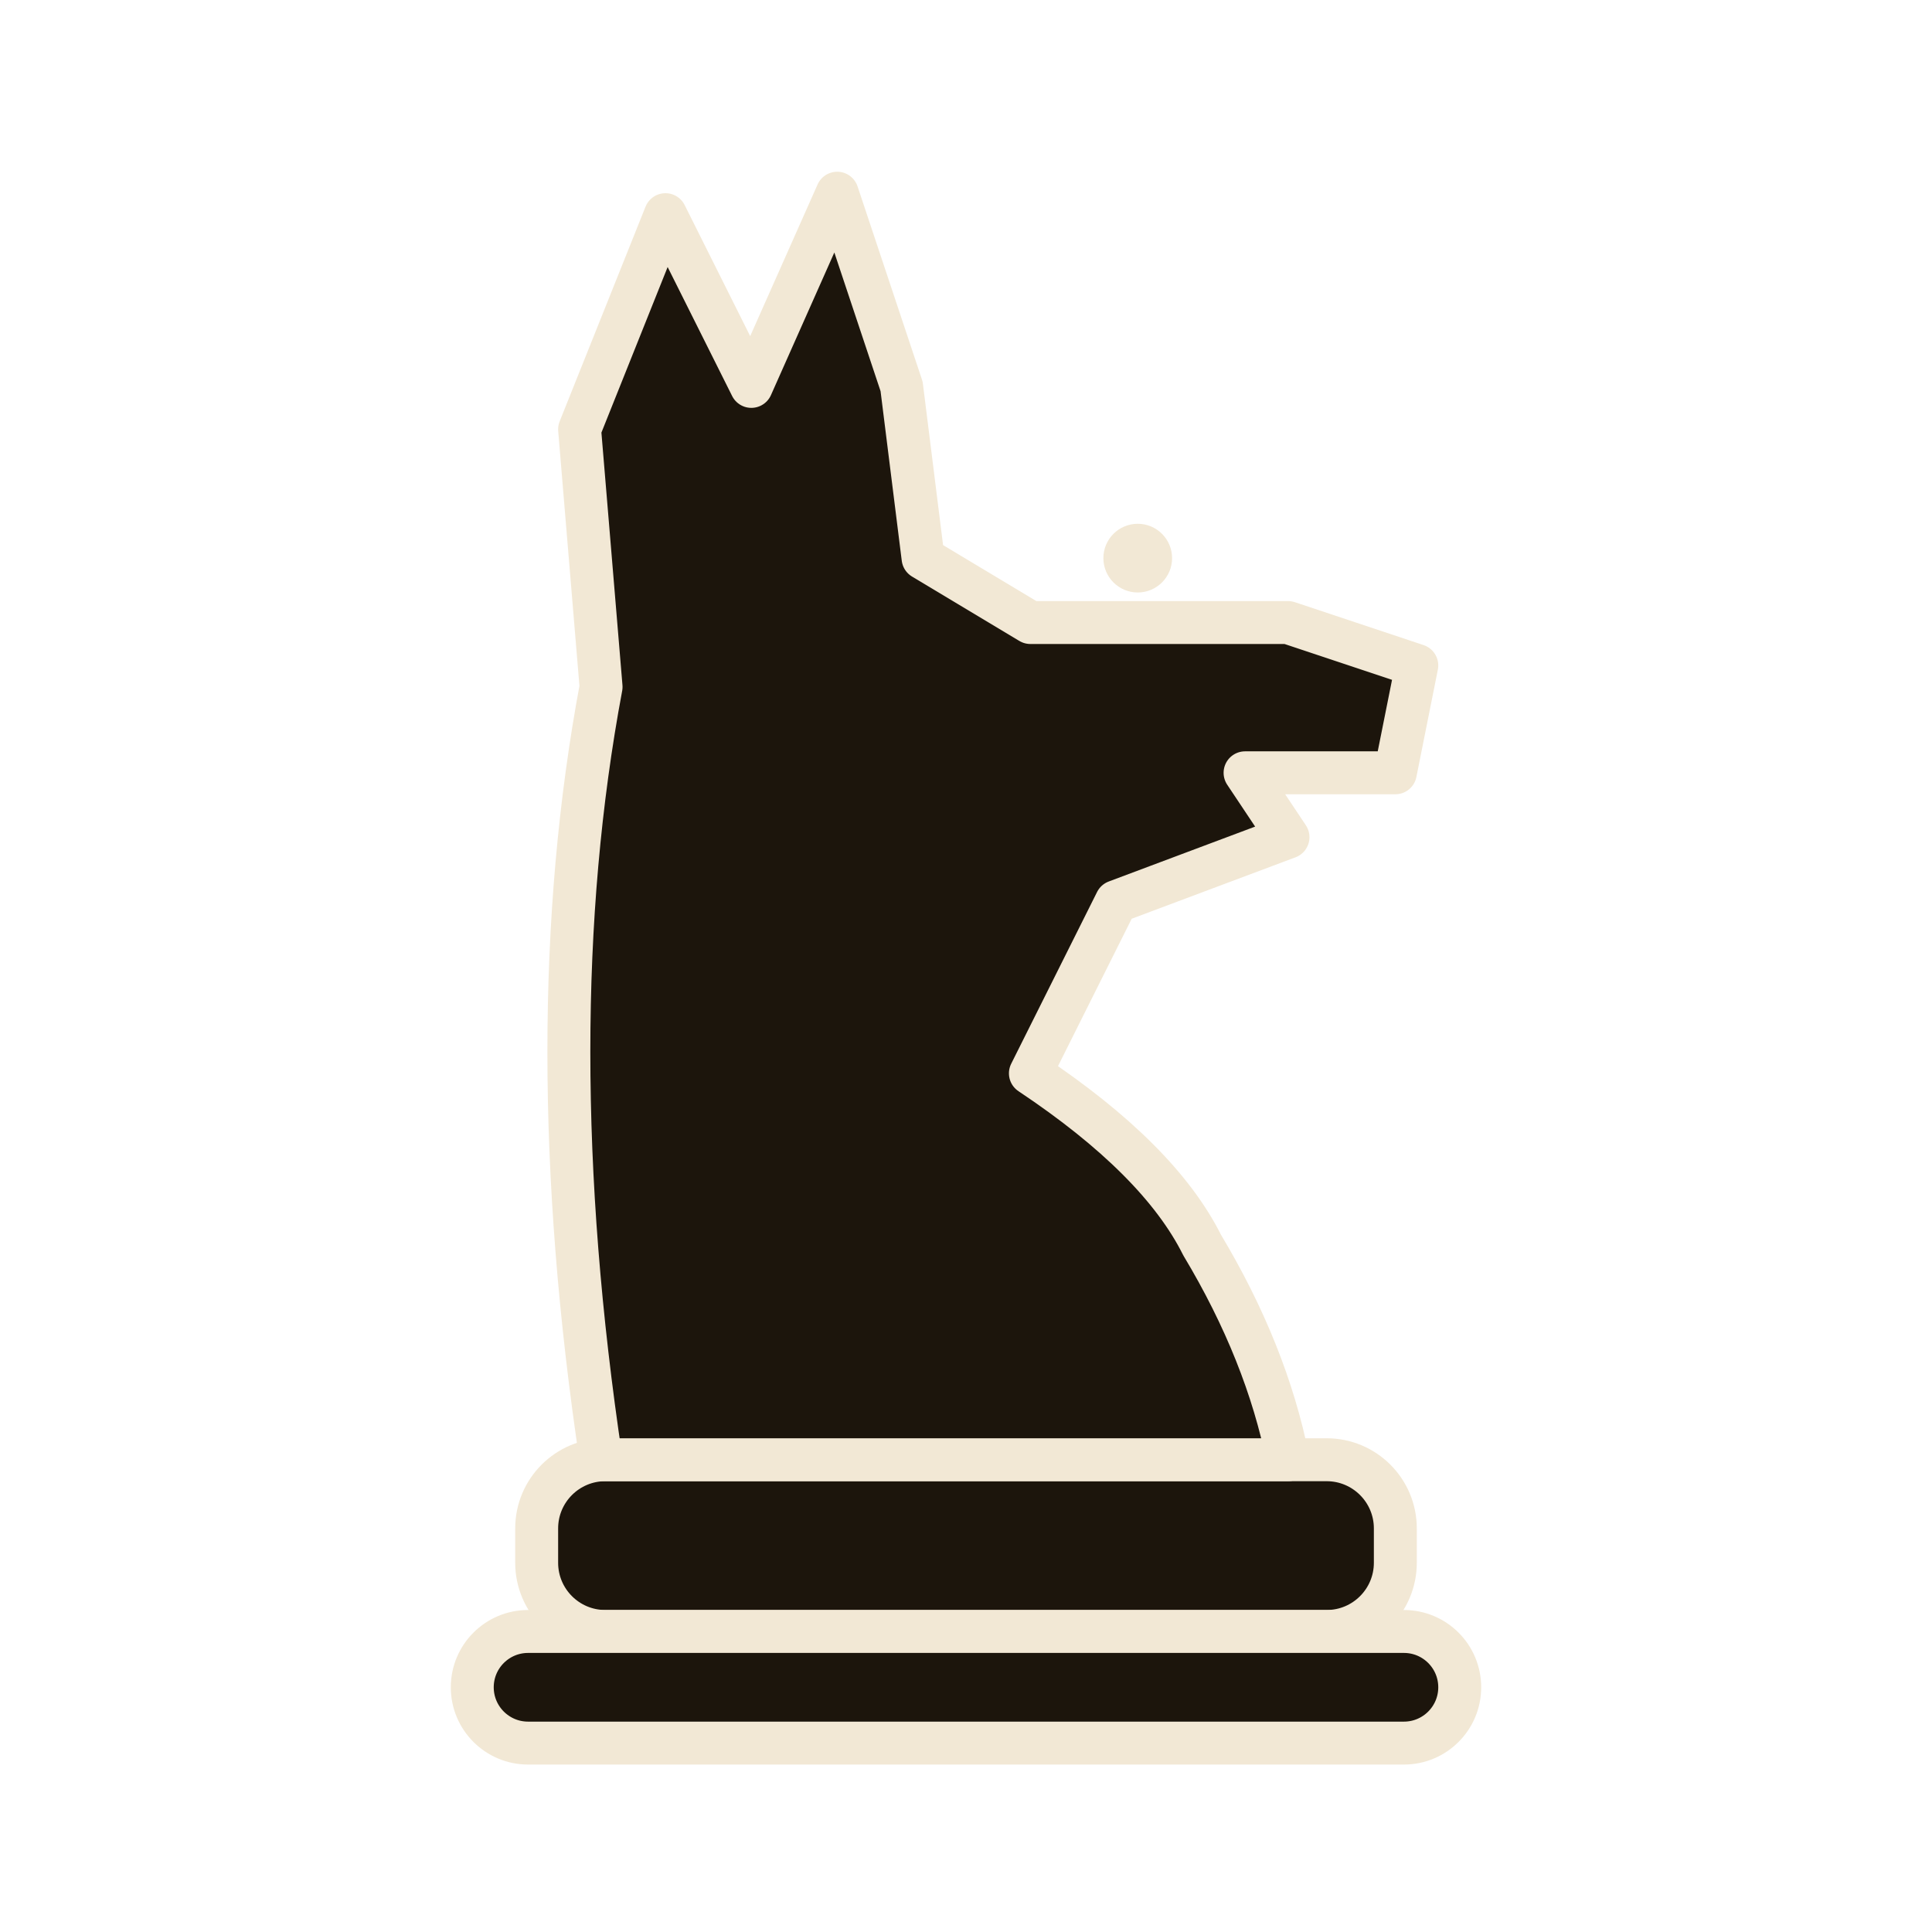
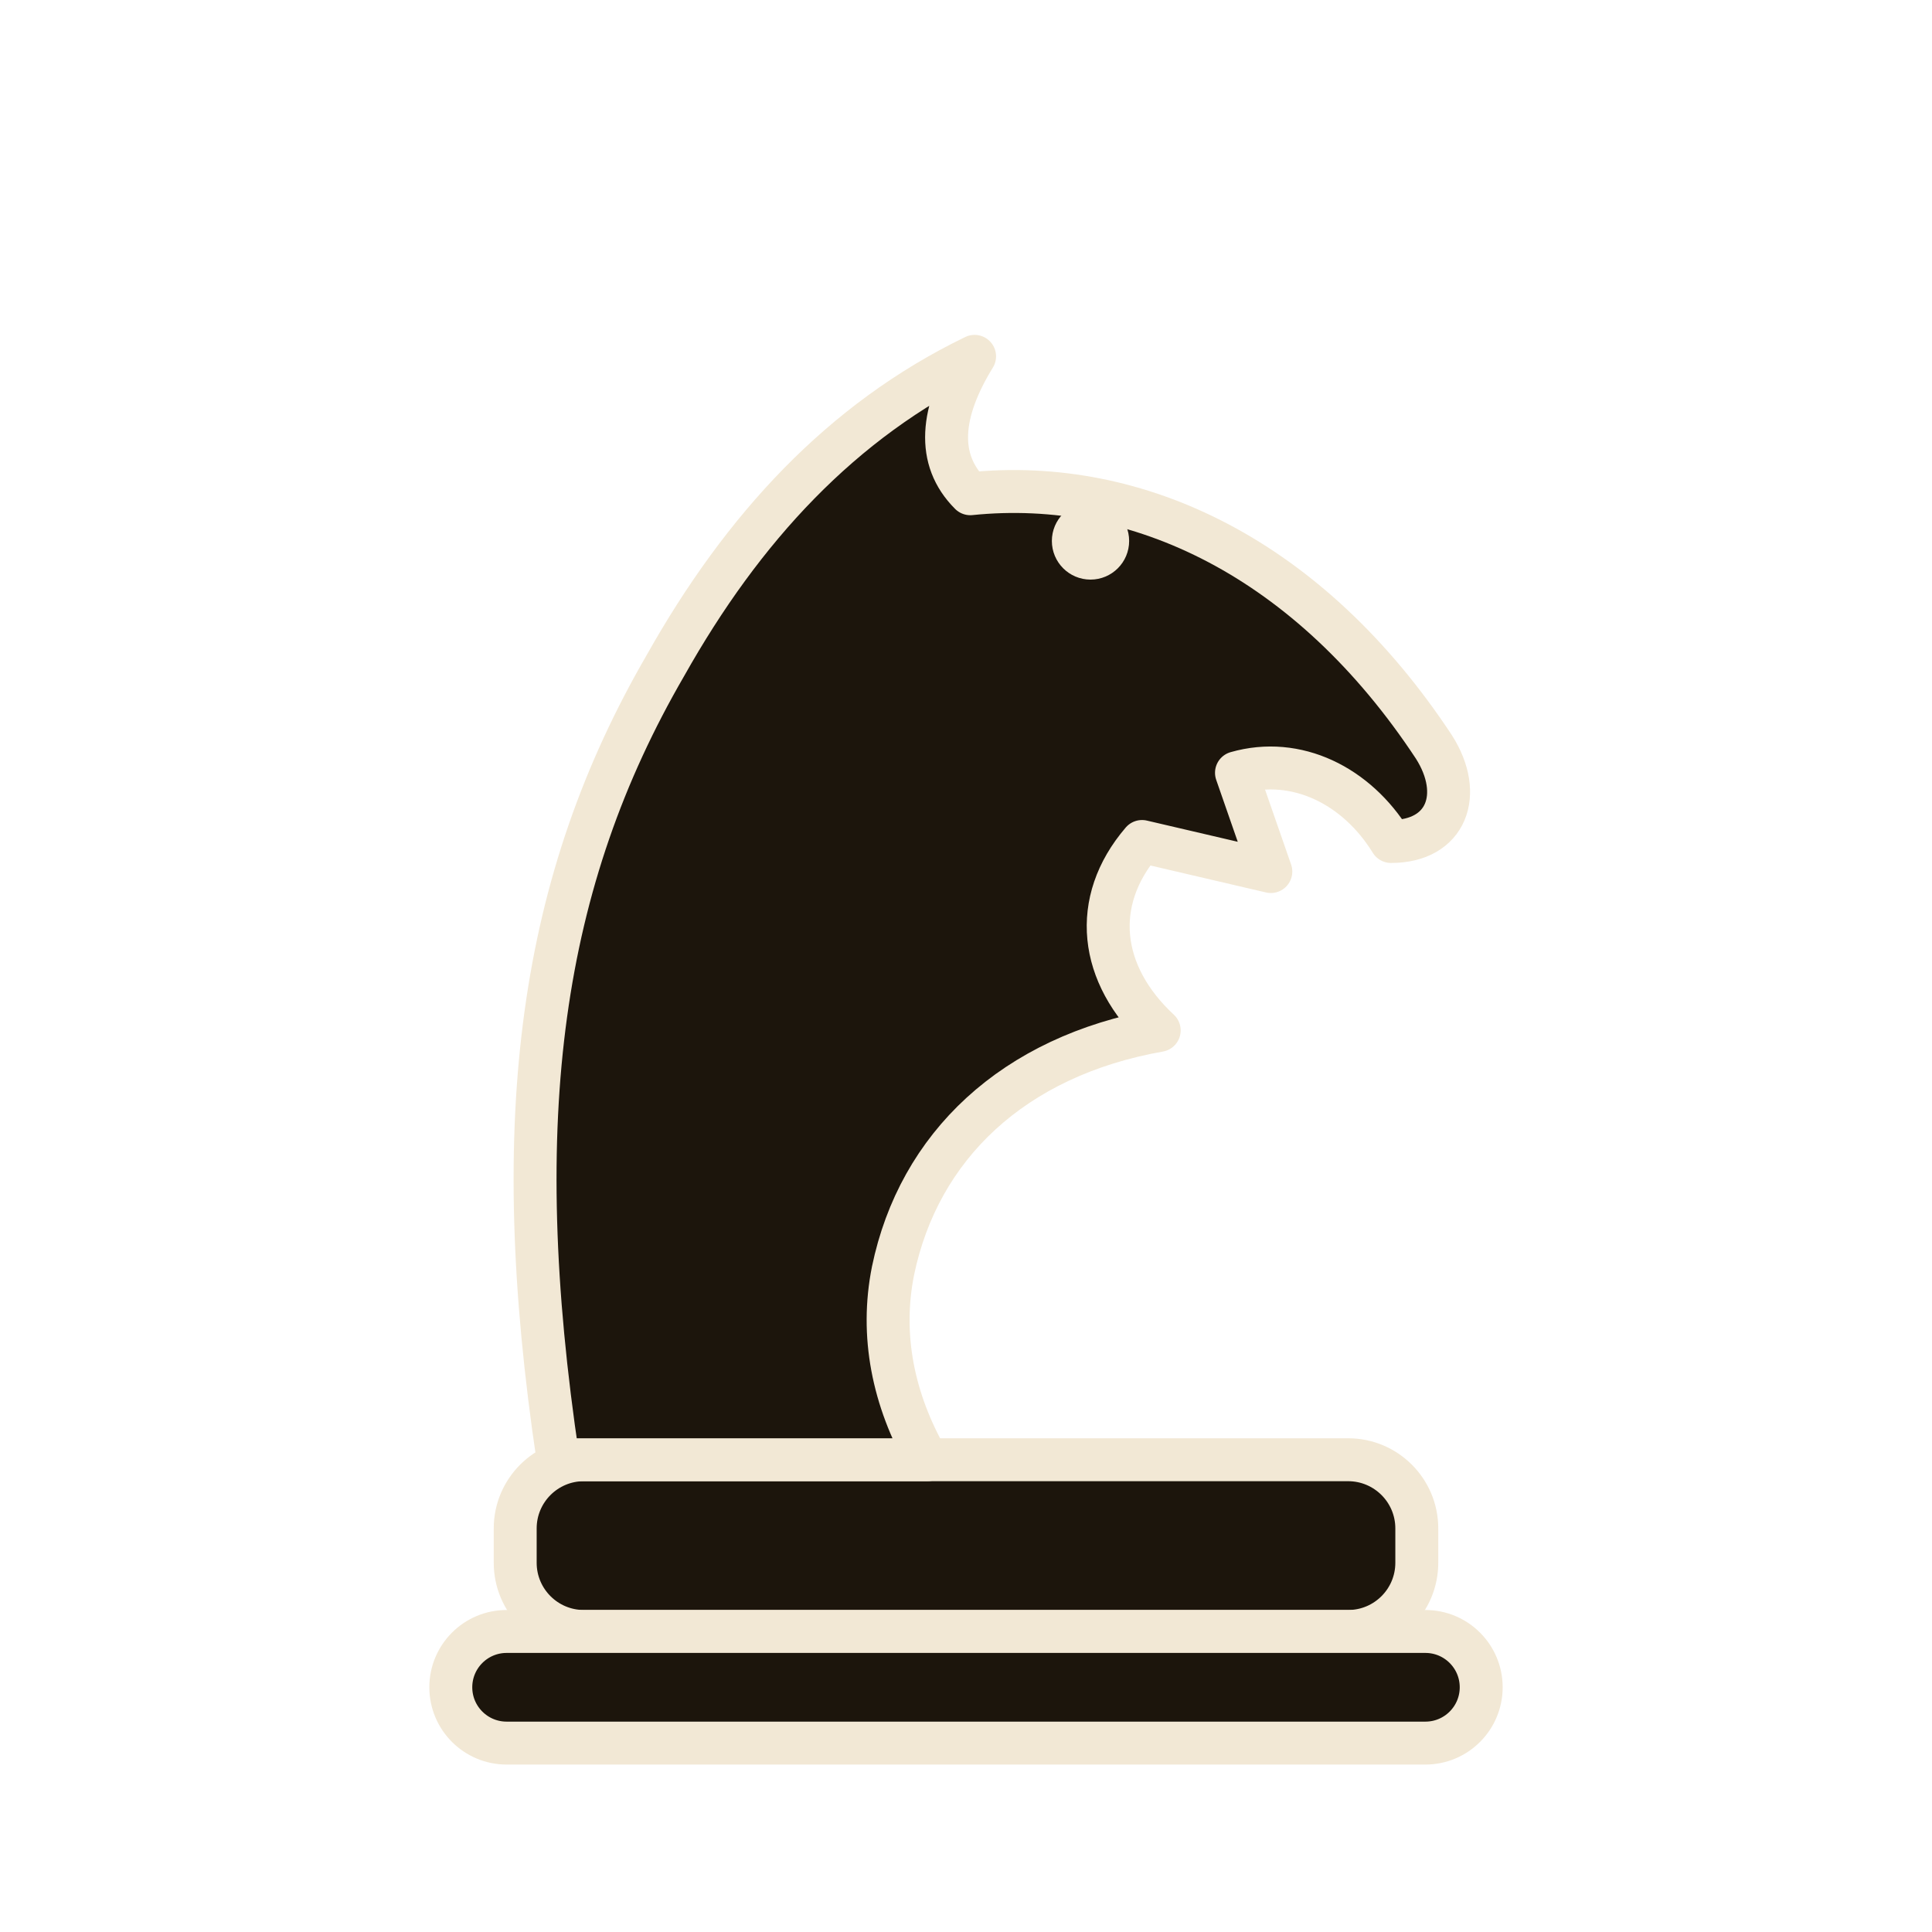
<svg xmlns="http://www.w3.org/2000/svg" viewBox="0 0 45 45">
  <g fill="#1c150c" stroke="#f2e8d5" stroke-width="1" stroke-linejoin="round">
    <style>.piece-band{fill:#c9a668;stroke:none}.piece-line{stroke:#f2e8d5;stroke-width:1.1}.piece-eye{fill:#f2e8d5;stroke:none}</style>
-     <rect x="12.50" y="34" width="20.00" height="4" rx="1.6" />
-     <rect x="11.00" y="38" width="23.00" height="2.6" rx="1.3" />
-     <path d="M 14 34            Q 12.5 24 14 16            L 13.5 10            L 15.5 5 L 17.5 9 L 19.5 4.5 L 21 9            L 21.5 13            L 24 14.5            L 30 14.5            L 33 15.5            L 32.5 18            L 29 18            L 30 19.5            L 26 21            L 24 25            Q 27 27 28 29            Q 29.5 31.5 30 34            Z" />
-     <circle cx="26.5" cy="13" r="0.8" class="piece-eye" />
+     <rect x="12.00" y="34" width="21.00" height="4" rx="1.6" />
+     <rect x="10.50" y="38" width="24.00" height="2.6" rx="1.3" />
+     <path d="M 13 34            C 11.8 26 12.6 20.5 15.5 15.5            C 17.3 12.3 19.6 9.8 22.7 8.3            C 21.9 9.6 21.8 10.7 22.6 11.5            C 26.5 11.1 30.5 13 33.4 17.4            C 34.1 18.5 33.7 19.6 32.4 19.6            C 31.6 18.3 30.2 17.6 28.8 18            L 29.6 20.3 L 26.6 19.6            C 25.4 21 25.6 22.7 27 24            C 23.6 24.6 21.4 26.7 20.8 29.6            C 20.5 31.1 20.8 32.6 21.6 34            Z" />
+     <circle cx="25.4" cy="12.6" r="0.9" class="piece-eye" />
  </g>
</svg>
